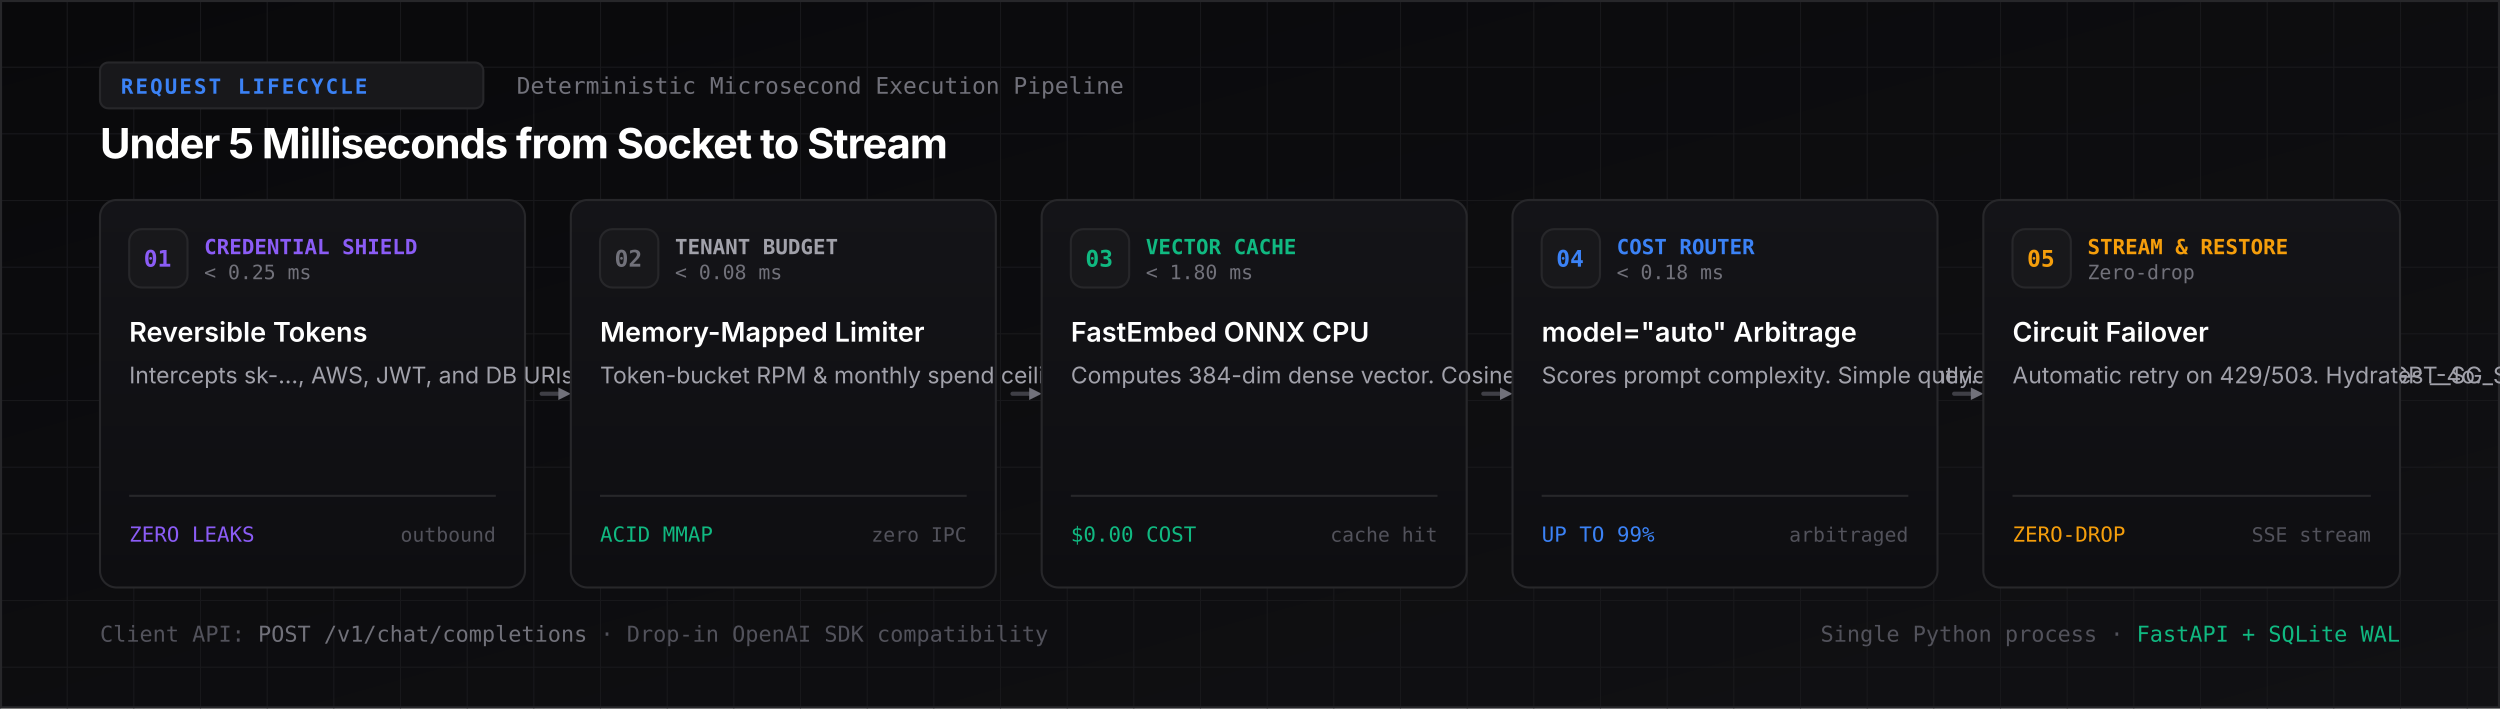
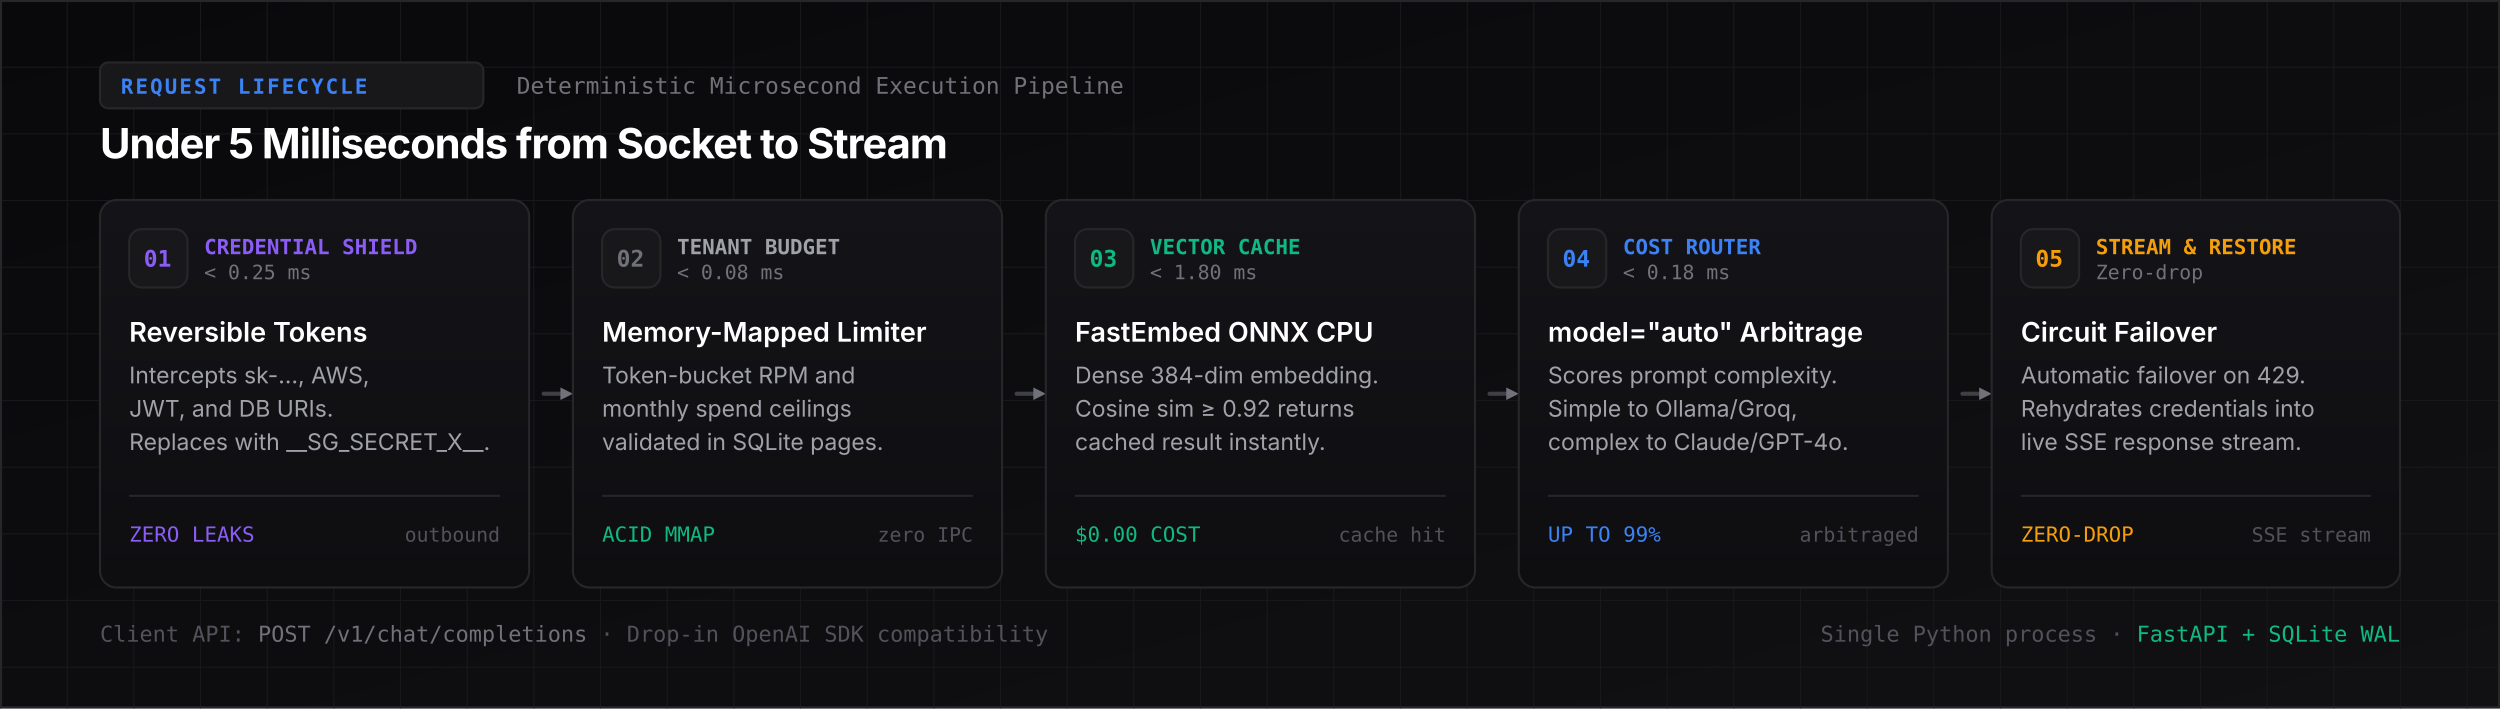
<svg xmlns="http://www.w3.org/2000/svg" viewBox="0 0 1200 340" width="1200" height="340">
  <defs>
    <linearGradient id="flowBg" x1="0%" y1="0%" x2="100%" y2="100%">
      <stop offset="0%" stop-color="#09090B" />
      <stop offset="100%" stop-color="#111114" />
    </linearGradient>
    <pattern id="flowGrid" width="32" height="32" patternUnits="userSpaceOnUse">
      <path d="M 32 0 L 0 0 0 32" fill="none" stroke="#18181B" stroke-width="1" />
    </pattern>
    <linearGradient id="stepGrad" x1="0%" y1="0%" x2="0%" y2="100%">
      <stop offset="0%" stop-color="#141418" />
      <stop offset="100%" stop-color="#0E0E11" />
    </linearGradient>
  </defs>
  <rect width="1200" height="340" fill="url(#flowBg)" />
  <rect width="1200" height="340" fill="url(#flowGrid)" />
  <rect x="0.5" y="0.5" width="1199" height="339" fill="none" stroke="#27272A" stroke-width="1" />
  <g transform="translate(48, 30)">
    <rect x="0" y="0" width="184" height="22" rx="4" fill="#18181B" stroke="#27272A" stroke-width="1" />
    <text x="10" y="15" font-family="'JetBrains Mono', monospace" font-size="10" font-weight="600" fill="#3B82F6" letter-spacing="1">REQUEST LIFECYCLE</text>
    <text x="200" y="15" font-family="'JetBrains Mono', monospace" font-size="11" fill="#71717A">Deterministic Microsecond Execution Pipeline</text>
    <text x="0" y="46" font-family="-apple-system, BlinkMacSystemFont, 'Segoe UI', Inter, sans-serif" font-size="20" font-weight="700" fill="#FFFFFF" letter-spacing="-0.5">Under 5 Milliseconds from Socket to Stream</text>
  </g>
  <g transform="translate(48, 96)">
    <g transform="translate(0, 0)">
-       <rect width="204" height="186" rx="8" fill="url(#stepGrad)" stroke="#27272A" stroke-width="1" />
+       <rect width="206" height="186" rx="8" fill="url(#stepGrad)" stroke="#27272A" stroke-width="1" />
      <rect x="14" y="14" width="28" height="28" rx="6" fill="#18181B" stroke="#27272A" stroke-width="1" />
      <text x="21" y="32" font-family="'JetBrains Mono', monospace" font-size="11" font-weight="700" fill="#8B5CF6">01</text>
      <text x="50" y="26" font-family="'JetBrains Mono', monospace" font-size="10" font-weight="600" fill="#8B5CF6">CREDENTIAL SHIELD</text>
      <text x="50" y="38" font-family="'JetBrains Mono', monospace" font-size="9.5" fill="#71717A">&lt; 0.25 ms</text>
      <text x="14" y="68" font-family="-apple-system, BlinkMacSystemFont, 'Segoe UI', Inter, sans-serif" font-size="13" font-weight="600" fill="#FFFFFF">Reversible Tokens</text>
      <text x="14" y="88" font-family="-apple-system, BlinkMacSystemFont, 'Segoe UI', Inter, sans-serif" font-size="11" fill="#A1A1AA">
-         Intercepts sk-..., AWS, JWT, and DB URIs. Replaces with __SG_SECRET_X__.
+         <tspan x="14" dy="0">Intercepts sk-..., AWS,</tspan>
+         <tspan x="14" dy="16">JWT, and DB URIs.</tspan>
+         <tspan x="14" dy="16">Replaces with __SG_SECRET_X__.</tspan>
      </text>
-       <line x1="14" y1="142" x2="190" y2="142" stroke="#27272A" stroke-width="1" />
+       <line x1="14" y1="142" x2="192" y2="142" stroke="#27272A" stroke-width="1" />
      <text x="14" y="164" font-family="'JetBrains Mono', monospace" font-size="10" fill="#8B5CF6">ZERO LEAKS</text>
-       <text x="190" y="164" text-anchor="end" font-family="'JetBrains Mono', monospace" font-size="9.5" fill="#52525B">outbound</text>
+       <text x="192" y="164" text-anchor="end" font-family="'JetBrains Mono', monospace" font-size="9.5" fill="#52525B">outbound</text>
    </g>
-     <path d="M 212 93 L 220 93" stroke="#3F3F46" stroke-width="2" stroke-linecap="round" />
-     <polygon points="220,90 226,93 220,96" fill="#71717A" />
-     <g transform="translate(226, 0)">
-       <rect width="204" height="186" rx="8" fill="url(#stepGrad)" stroke="#27272A" stroke-width="1" />
+     <path d="M 213 93 L 221 93" stroke="#3F3F46" stroke-width="2" stroke-linecap="round" />
+     <polygon points="221,90 227,93 221,96" fill="#71717A" />
+     <g transform="translate(227, 0)">
+       <rect width="206" height="186" rx="8" fill="url(#stepGrad)" stroke="#27272A" stroke-width="1" />
      <rect x="14" y="14" width="28" height="28" rx="6" fill="#18181B" stroke="#27272A" stroke-width="1" />
      <text x="21" y="32" font-family="'JetBrains Mono', monospace" font-size="11" font-weight="700" fill="#71717A">02</text>
      <text x="50" y="26" font-family="'JetBrains Mono', monospace" font-size="10" font-weight="600" fill="#A1A1AA">TENANT BUDGET</text>
      <text x="50" y="38" font-family="'JetBrains Mono', monospace" font-size="9.5" fill="#71717A">&lt; 0.08 ms</text>
      <text x="14" y="68" font-family="-apple-system, BlinkMacSystemFont, 'Segoe UI', Inter, sans-serif" font-size="13" font-weight="600" fill="#FFFFFF">Memory-Mapped Limiter</text>
      <text x="14" y="88" font-family="-apple-system, BlinkMacSystemFont, 'Segoe UI', Inter, sans-serif" font-size="11" fill="#A1A1AA">
-         Token-bucket RPM &amp; monthly spend ceiling validated directly in SQLite pages.
+         <tspan x="14" dy="0">Token-bucket RPM and</tspan>
+         <tspan x="14" dy="16">monthly spend ceilings</tspan>
+         <tspan x="14" dy="16">validated in SQLite pages.</tspan>
      </text>
-       <line x1="14" y1="142" x2="190" y2="142" stroke="#27272A" stroke-width="1" />
+       <line x1="14" y1="142" x2="192" y2="142" stroke="#27272A" stroke-width="1" />
      <text x="14" y="164" font-family="'JetBrains Mono', monospace" font-size="10" fill="#10B981">ACID MMAP</text>
-       <text x="190" y="164" text-anchor="end" font-family="'JetBrains Mono', monospace" font-size="9.5" fill="#52525B">zero IPC</text>
+       <text x="192" y="164" text-anchor="end" font-family="'JetBrains Mono', monospace" font-size="9.5" fill="#52525B">zero IPC</text>
    </g>
-     <path d="M 438 93 L 446 93" stroke="#3F3F46" stroke-width="2" stroke-linecap="round" />
-     <polygon points="446,90 452,93 446,96" fill="#71717A" />
-     <g transform="translate(452, 0)">
-       <rect width="204" height="186" rx="8" fill="url(#stepGrad)" stroke="#27272A" stroke-width="1" />
+     <path d="M 440 93 L 448 93" stroke="#3F3F46" stroke-width="2" stroke-linecap="round" />
+     <polygon points="448,90 454,93 448,96" fill="#71717A" />
+     <g transform="translate(454, 0)">
+       <rect width="206" height="186" rx="8" fill="url(#stepGrad)" stroke="#27272A" stroke-width="1" />
      <rect x="14" y="14" width="28" height="28" rx="6" fill="#18181B" stroke="#27272A" stroke-width="1" />
      <text x="21" y="32" font-family="'JetBrains Mono', monospace" font-size="11" font-weight="700" fill="#10B981">03</text>
      <text x="50" y="26" font-family="'JetBrains Mono', monospace" font-size="10" font-weight="600" fill="#10B981">VECTOR CACHE</text>
      <text x="50" y="38" font-family="'JetBrains Mono', monospace" font-size="9.5" fill="#71717A">&lt; 1.80 ms</text>
      <text x="14" y="68" font-family="-apple-system, BlinkMacSystemFont, 'Segoe UI', Inter, sans-serif" font-size="13" font-weight="600" fill="#FFFFFF">FastEmbed ONNX CPU</text>
      <text x="14" y="88" font-family="-apple-system, BlinkMacSystemFont, 'Segoe UI', Inter, sans-serif" font-size="11" fill="#A1A1AA">
-         Computes 384-dim dense vector. Cosine sim ≥ 0.92 returns cached result instantly.
+         <tspan x="14" dy="0">Dense 384-dim embedding.</tspan>
+         <tspan x="14" dy="16">Cosine sim ≥ 0.92 returns</tspan>
+         <tspan x="14" dy="16">cached result instantly.</tspan>
      </text>
-       <line x1="14" y1="142" x2="190" y2="142" stroke="#27272A" stroke-width="1" />
+       <line x1="14" y1="142" x2="192" y2="142" stroke="#27272A" stroke-width="1" />
      <text x="14" y="164" font-family="'JetBrains Mono', monospace" font-size="10" fill="#10B981">$0.00 COST</text>
-       <text x="190" y="164" text-anchor="end" font-family="'JetBrains Mono', monospace" font-size="9.5" fill="#52525B">cache hit</text>
+       <text x="192" y="164" text-anchor="end" font-family="'JetBrains Mono', monospace" font-size="9.5" fill="#52525B">cache hit</text>
    </g>
-     <path d="M 664 93 L 672 93" stroke="#3F3F46" stroke-width="2" stroke-linecap="round" />
-     <polygon points="672,90 678,93 672,96" fill="#71717A" />
-     <g transform="translate(678, 0)">
-       <rect width="204" height="186" rx="8" fill="url(#stepGrad)" stroke="#27272A" stroke-width="1" />
+     <path d="M 667 93 L 675 93" stroke="#3F3F46" stroke-width="2" stroke-linecap="round" />
+     <polygon points="675,90 681,93 675,96" fill="#71717A" />
+     <g transform="translate(681, 0)">
+       <rect width="206" height="186" rx="8" fill="url(#stepGrad)" stroke="#27272A" stroke-width="1" />
      <rect x="14" y="14" width="28" height="28" rx="6" fill="#18181B" stroke="#27272A" stroke-width="1" />
      <text x="21" y="32" font-family="'JetBrains Mono', monospace" font-size="11" font-weight="700" fill="#3B82F6">04</text>
      <text x="50" y="26" font-family="'JetBrains Mono', monospace" font-size="10" font-weight="600" fill="#3B82F6">COST ROUTER</text>
      <text x="50" y="38" font-family="'JetBrains Mono', monospace" font-size="9.5" fill="#71717A">&lt; 0.18 ms</text>
      <text x="14" y="68" font-family="-apple-system, BlinkMacSystemFont, 'Segoe UI', Inter, sans-serif" font-size="13" font-weight="600" fill="#FFFFFF">model="auto" Arbitrage</text>
      <text x="14" y="88" font-family="-apple-system, BlinkMacSystemFont, 'Segoe UI', Inter, sans-serif" font-size="11" fill="#A1A1AA">
-         Scores prompt complexity. Simple queries to Ollama/Groq, complex to Claude/GPT-4o.
+         <tspan x="14" dy="0">Scores prompt complexity.</tspan>
+         <tspan x="14" dy="16">Simple to Ollama/Groq,</tspan>
+         <tspan x="14" dy="16">complex to Claude/GPT-4o.</tspan>
      </text>
-       <line x1="14" y1="142" x2="190" y2="142" stroke="#27272A" stroke-width="1" />
+       <line x1="14" y1="142" x2="192" y2="142" stroke="#27272A" stroke-width="1" />
      <text x="14" y="164" font-family="'JetBrains Mono', monospace" font-size="10" fill="#3B82F6">UP TO 99%</text>
-       <text x="190" y="164" text-anchor="end" font-family="'JetBrains Mono', monospace" font-size="9.5" fill="#52525B">arbitraged</text>
+       <text x="192" y="164" text-anchor="end" font-family="'JetBrains Mono', monospace" font-size="9.5" fill="#52525B">arbitraged</text>
    </g>
-     <path d="M 890 93 L 898 93" stroke="#3F3F46" stroke-width="2" stroke-linecap="round" />
-     <polygon points="898,90 904,93 898,96" fill="#71717A" />
-     <g transform="translate(904, 0)">
-       <rect width="200" height="186" rx="8" fill="url(#stepGrad)" stroke="#27272A" stroke-width="1" />
+     <path d="M 894 93 L 902 93" stroke="#3F3F46" stroke-width="2" stroke-linecap="round" />
+     <polygon points="902,90 908,93 902,96" fill="#71717A" />
+     <g transform="translate(908, 0)">
+       <rect width="196" height="186" rx="8" fill="url(#stepGrad)" stroke="#27272A" stroke-width="1" />
      <rect x="14" y="14" width="28" height="28" rx="6" fill="#18181B" stroke="#27272A" stroke-width="1" />
      <text x="21" y="32" font-family="'JetBrains Mono', monospace" font-size="11" font-weight="700" fill="#F59E0B">05</text>
      <text x="50" y="26" font-family="'JetBrains Mono', monospace" font-size="10" font-weight="600" fill="#F59E0B">STREAM &amp; RESTORE</text>
      <text x="50" y="38" font-family="'JetBrains Mono', monospace" font-size="9.5" fill="#71717A">Zero-drop</text>
      <text x="14" y="68" font-family="-apple-system, BlinkMacSystemFont, 'Segoe UI', Inter, sans-serif" font-size="13" font-weight="600" fill="#FFFFFF">Circuit Failover</text>
      <text x="14" y="88" font-family="-apple-system, BlinkMacSystemFont, 'Segoe UI', Inter, sans-serif" font-size="11" fill="#A1A1AA">
-         Automatic retry on 429/503. Hydrates __SG_SECRET_X__ back into live stream.
+         <tspan x="14" dy="0">Automatic failover on 429.</tspan>
+         <tspan x="14" dy="16">Rehydrates credentials into</tspan>
+         <tspan x="14" dy="16">live SSE response stream.</tspan>
      </text>
-       <line x1="14" y1="142" x2="186" y2="142" stroke="#27272A" stroke-width="1" />
+       <line x1="14" y1="142" x2="182" y2="142" stroke="#27272A" stroke-width="1" />
      <text x="14" y="164" font-family="'JetBrains Mono', monospace" font-size="10" fill="#F59E0B">ZERO-DROP</text>
-       <text x="186" y="164" text-anchor="end" font-family="'JetBrains Mono', monospace" font-size="9.5" fill="#52525B">SSE stream</text>
+       <text x="182" y="164" text-anchor="end" font-family="'JetBrains Mono', monospace" font-size="9.5" fill="#52525B">SSE stream</text>
    </g>
  </g>
  <g transform="translate(48, 308)">
    <text x="0" y="0" font-family="'JetBrains Mono', monospace" font-size="10.5" fill="#52525B">
      Client API: <tspan fill="#71717A">POST /v1/chat/completions</tspan> · Drop-in OpenAI SDK compatibility
    </text>
    <text x="1104" y="0" text-anchor="end" font-family="'JetBrains Mono', monospace" font-size="10.5" fill="#52525B">
      Single Python process · <tspan fill="#10B981">FastAPI + SQLite WAL</tspan>
    </text>
  </g>
</svg>
